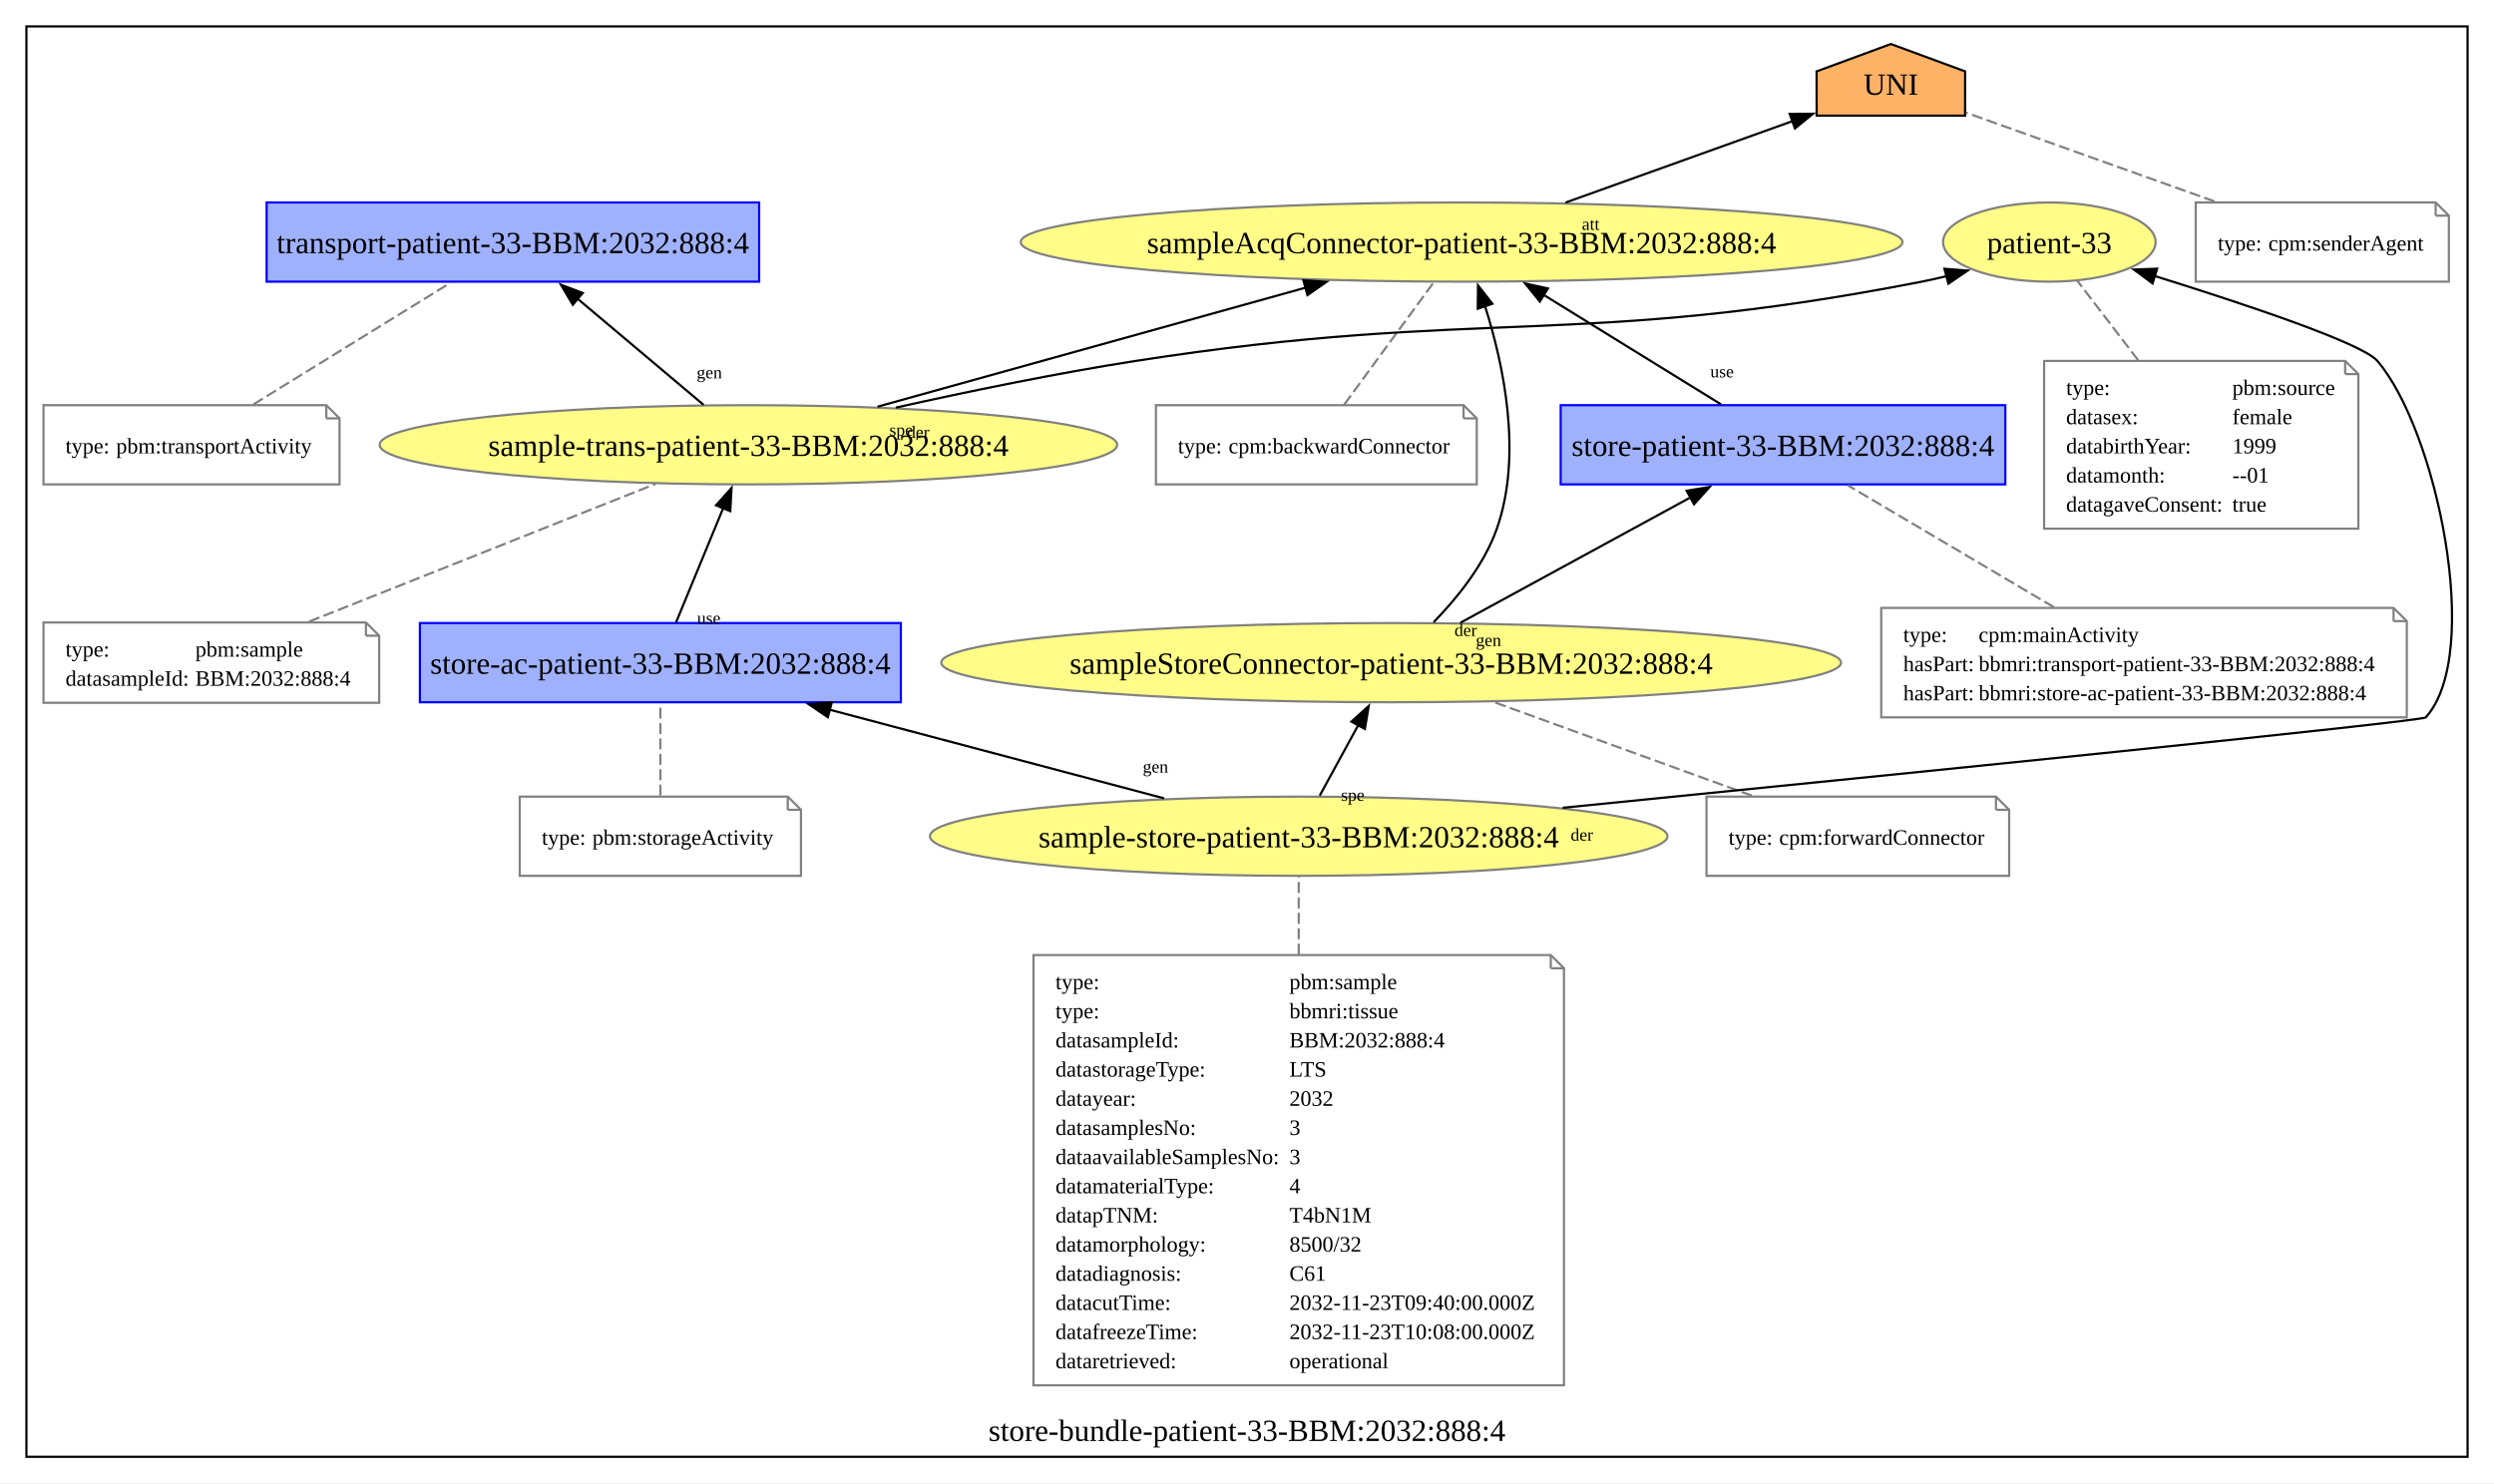
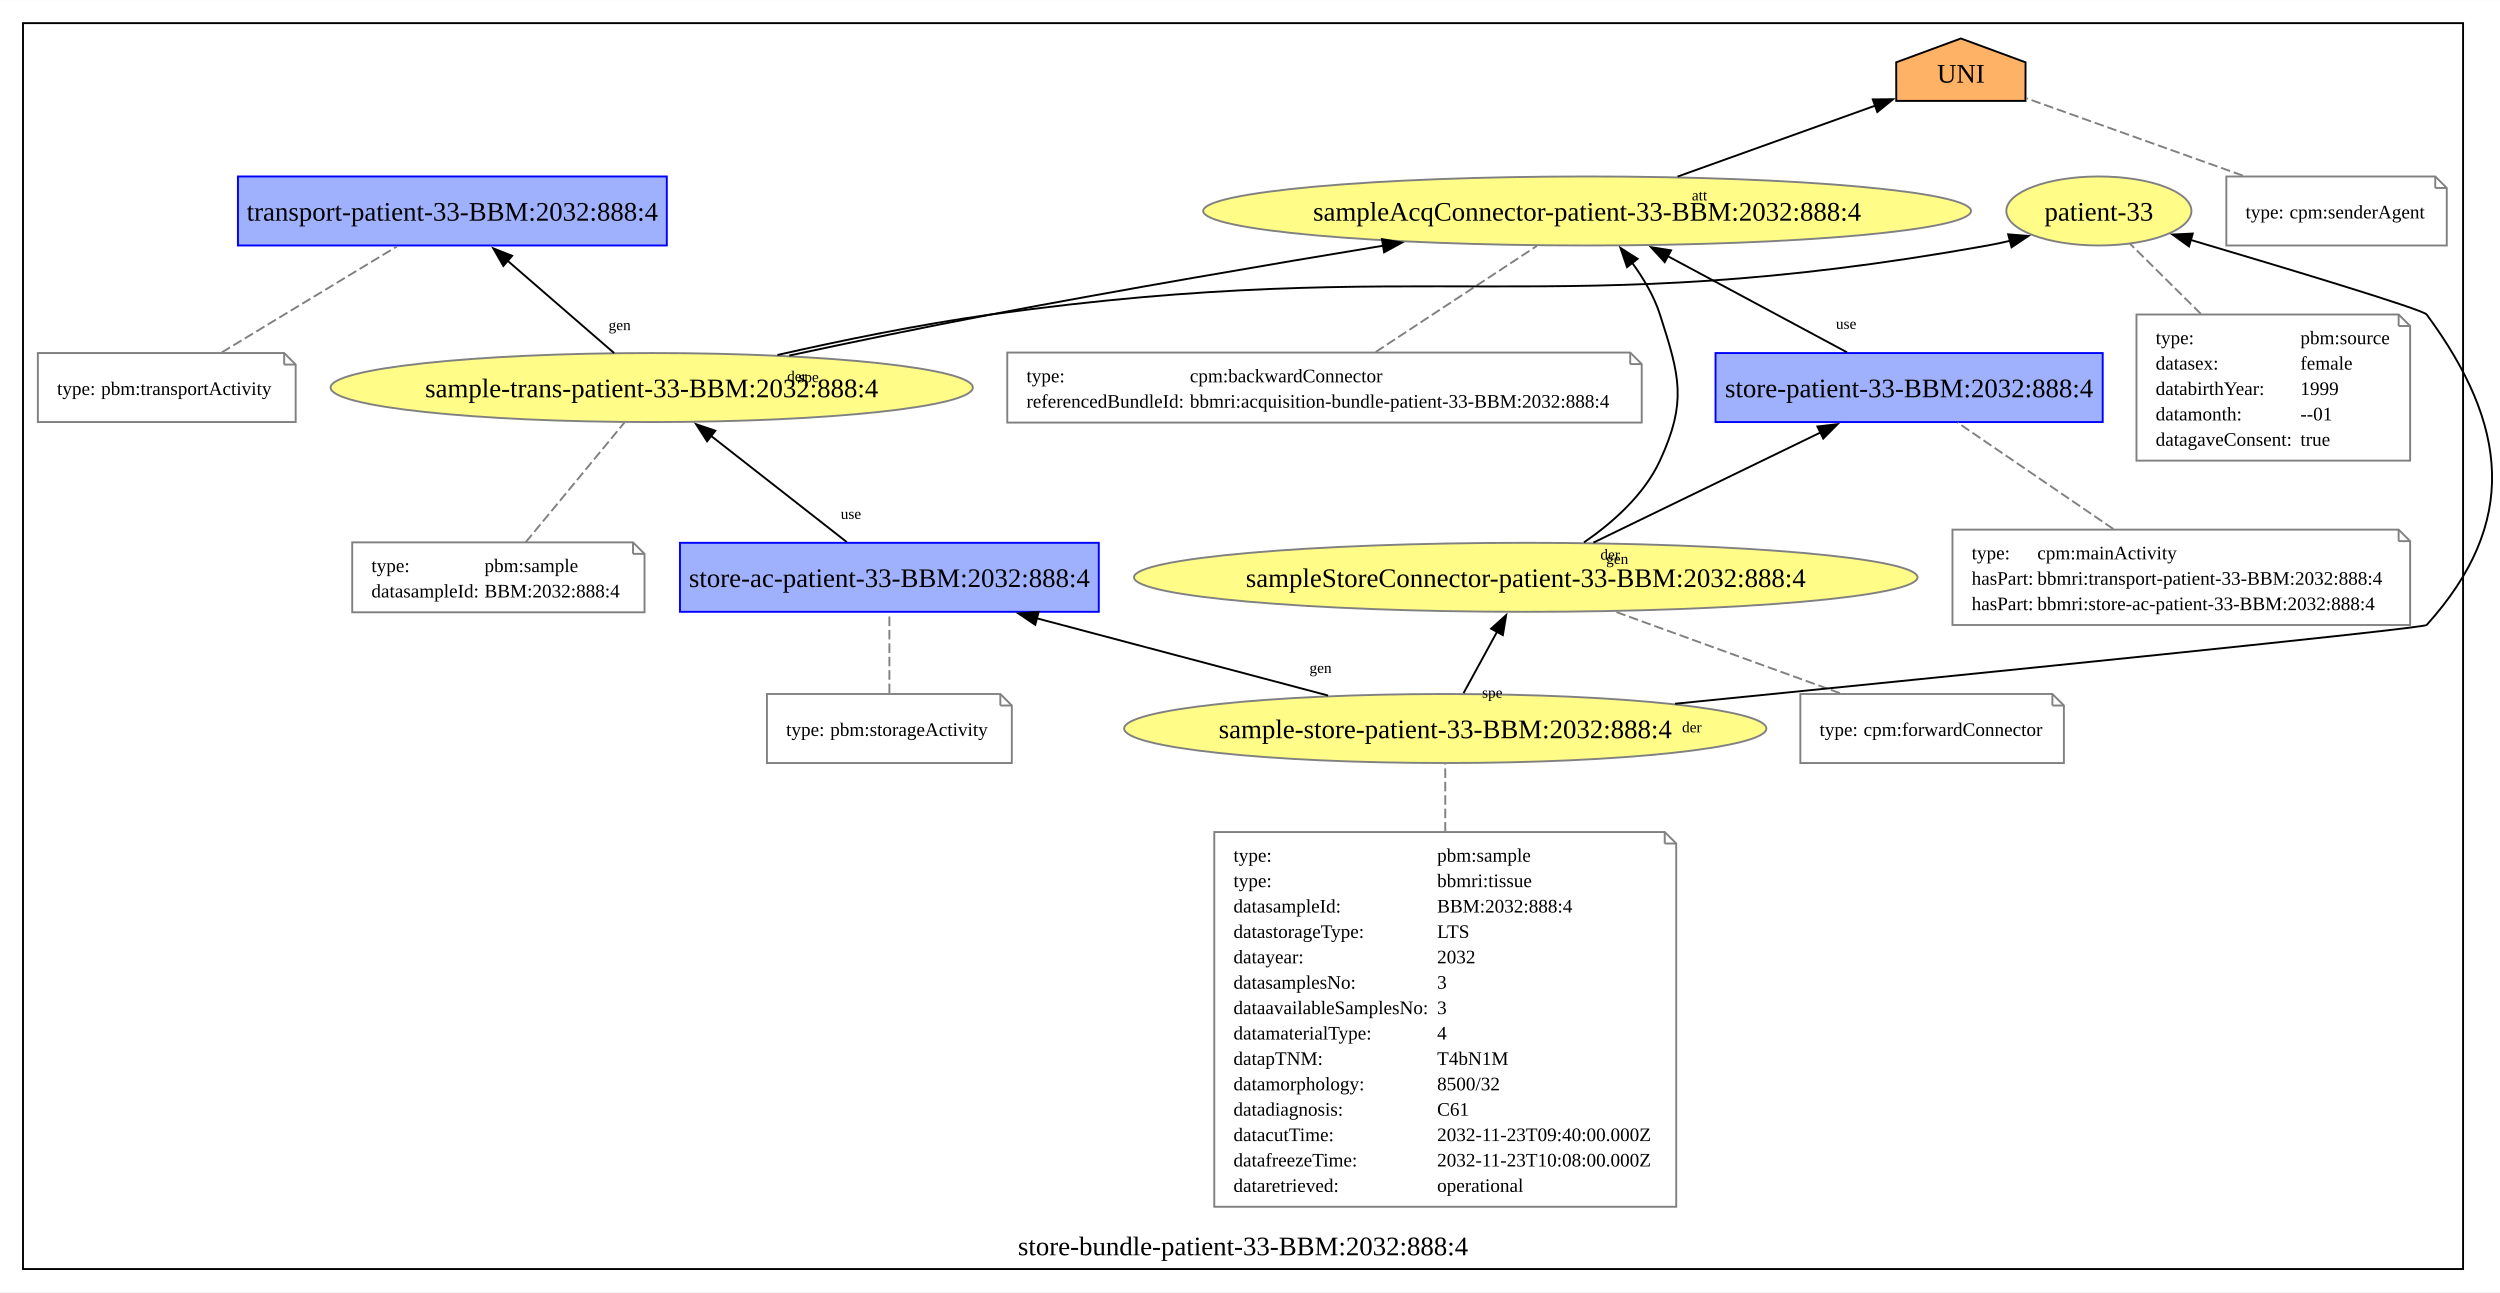
- <svg xmlns="http://www.w3.org/2000/svg" xmlns:xlink="http://www.w3.org/1999/xlink" width="1133pt" height="674pt" viewBox="0.00 0.00 1133.00 674.00">
+ <svg xmlns="http://www.w3.org/2000/svg" xmlns:xlink="http://www.w3.org/1999/xlink" width="1304pt" height="674pt" viewBox="0.00 0.00 1304.27 674.00">
  <g id="graph0" class="graph" transform="scale(1 1) rotate(0) translate(4 670)">
-     <polygon fill="white" stroke="none" points="-4,4 -4,-670 1129,-670 1129,4 -4,4" />
+     <polygon fill="white" stroke="none" points="-4,4 -4,-670 1300.27,-670 1300.27,4 -4,4" />
    <g id="clust1" class="cluster">
      <g id="a_clust1">
        <a xlink:href="http://www.bbmri.cz/schemas/biobank/datastore-bundle-patient-33-BBM:2032:888:4" xlink:title="store-bundle-patient-33-BBM:2032:888:4">
-           <polygon fill="none" stroke="black" points="8,-8 8,-658 1117,-658 1117,-8 8,-8" />
-           <text text-anchor="middle" x="562.5" y="-15.2" font-family="Times New Roman,serif" font-size="14.00">store-bundle-patient-33-BBM:2032:888:4</text>
+           <polygon fill="none" stroke="black" points="8,-8 8,-658 1281,-658 1281,-8 8,-8" />
+           <text text-anchor="middle" x="644.5" y="-15.2" font-family="Times New Roman,serif" font-size="14.00">store-bundle-patient-33-BBM:2032:888:4</text>
        </a>
      </g>
    </g>
    <g id="node1" class="node">
      <g id="a_node1">
        <a xlink:href="http://www.bbmri.cz/schemas/biobank/datastore-patient-33-BBM:2032:888:4" xlink:title="store-patient-33-BBM:2032:888:4">
-           <polygon fill="#9fb1fc" stroke="#0000ff" points="907,-485.88 705,-485.88 705,-449.88 907,-449.88 907,-485.88" />
-           <text text-anchor="middle" x="806" y="-462.82" font-family="Times New Roman,serif" font-size="14.00">store-patient-33-BBM:2032:888:4</text>
+           <polygon fill="#9fb1fc" stroke="#0000ff" points="1093,-485.88 891,-485.88 891,-449.88 1093,-449.88 1093,-485.88" />
+           <text text-anchor="middle" x="992" y="-462.82" font-family="Times New Roman,serif" font-size="14.00">store-patient-33-BBM:2032:888:4</text>
        </a>
      </g>
    </g>
    <g id="node7" class="node">
      <g id="a_node7">
        <a xlink:href="http://www.bbmri.cz/schemas/biobank/datasampleAcqConnector-patient-33-BBM:2032:888:4" xlink:title="sampleAcqConnector-patient-33-BBM:2032:888:4">
-           <ellipse fill="#fffc87" stroke="#808080" cx="660" cy="-560" rx="200.29" ry="18" />
-           <text text-anchor="middle" x="660" y="-554.95" font-family="Times New Roman,serif" font-size="14.00">sampleAcqConnector-patient-33-BBM:2032:888:4</text>
+           <ellipse fill="#fffc87" stroke="#808080" cx="824" cy="-560" rx="200.29" ry="18" />
+           <text text-anchor="middle" x="824" y="-554.95" font-family="Times New Roman,serif" font-size="14.00">
+         sampleAcqConnector-patient-33-BBM:2032:888:4
+     </text>
        </a>
      </g>
    </g>
    <g id="edge10" class="edge">
-       <path fill="none" stroke="black" d="M777.85,-486.25C754.88,-500.43 722.24,-520.58 697.13,-536.08" />
-       <polygon fill="black" stroke="black" points="695.53,-532.96 688.86,-541.19 699.2,-538.91 695.53,-532.96" />
-       <text text-anchor="middle" x="778.29" y="-498.52" font-family="Times New Roman,serif" font-size="8.00">use</text>
+       <path fill="none" stroke="black" d="M959.61,-486.25C932.91,-500.57 894.86,-520.99 865.86,-536.55" />
+       <polygon fill="black" stroke="black" points="864.5,-533.3 857.34,-541.11 867.81,-539.47 864.5,-533.3" />
+       <text text-anchor="middle" x="959.14" y="-498.52" font-family="Times New Roman,serif" font-size="8.00">use</text>
    </g>
    <g id="node2" class="node">
-       <polygon fill="none" stroke="gray" points="1083.38,-393.75 850.62,-393.75 850.62,-344 1089.38,-344 1089.38,-387.75 1083.38,-393.75" />
-       <polyline fill="none" stroke="gray" points="1083.38,-393.75 1083.38,-387.75" />
-       <polyline fill="none" stroke="gray" points="1089.38,-387.75 1083.38,-387.75" />
-       <text text-anchor="start" x="860.62" y="-378.25" font-family="Times New Roman,serif" font-size="10.00">type:</text>
-       <text text-anchor="start" x="894.88" y="-378.25" font-family="Times New Roman,serif" font-size="10.00">cpm:mainActivity</text>
-       <text text-anchor="start" x="860.62" y="-365" font-family="Times New Roman,serif" font-size="10.00">hasPart:</text>
-       <text text-anchor="start" x="894.88" y="-365" font-family="Times New Roman,serif" font-size="10.00">bbmri:transport-patient-33-BBM:2032:888:4</text>
-       <text text-anchor="start" x="860.62" y="-351.75" font-family="Times New Roman,serif" font-size="10.00">hasPart:</text>
-       <text text-anchor="start" x="894.88" y="-351.75" font-family="Times New Roman,serif" font-size="10.00">bbmri:store-ac-patient-33-BBM:2032:888:4</text>
+       <polygon fill="none" stroke="gray" points="1247.38,-393.75 1014.62,-393.75 1014.62,-344 1253.38,-344 1253.38,-387.75 1247.38,-393.75" />
+       <polyline fill="none" stroke="gray" points="1247.38,-393.75 1247.38,-387.75" />
+       <polyline fill="none" stroke="gray" points="1253.38,-387.75 1247.38,-387.75" />
+       <text text-anchor="start" x="1024.62" y="-378.25" font-family="Times New Roman,serif" font-size="10.00">type:</text>
+       <text text-anchor="start" x="1058.88" y="-378.25" font-family="Times New Roman,serif" font-size="10.00">
+         cpm:mainActivity
+     </text>
+       <text text-anchor="start" x="1024.62" y="-365" font-family="Times New Roman,serif" font-size="10.00">hasPart:</text>
+       <text text-anchor="start" x="1058.88" y="-365" font-family="Times New Roman,serif" font-size="10.00">bbmri:transport-patient-33-BBM:2032:888:4</text>
+       <text text-anchor="start" x="1024.62" y="-351.75" font-family="Times New Roman,serif" font-size="10.00">hasPart:
+     </text>
+       <text text-anchor="start" x="1058.88" y="-351.75" font-family="Times New Roman,serif" font-size="10.00">bbmri:store-ac-patient-33-BBM:2032:888:4</text>
    </g>
    <g id="edge1" class="edge">
-       <path fill="none" stroke="gray" stroke-dasharray="5,2" d="M929.04,-394.1C899.91,-411.33 861.48,-434.06 835.37,-449.5" />
+       <path fill="none" stroke="gray" stroke-dasharray="5,2" d="M1098.53,-394.1C1073.23,-411.39 1039.82,-434.21 1017.21,-449.65" />
    </g>
    <g id="node3" class="node">
      <g id="a_node3">
        <a xlink:href="http://www.bbmri.cz/schemas/biobank/datatransport-patient-33-BBM:2032:888:4" xlink:title="transport-patient-33-BBM:2032:888:4">
-           <polygon fill="#9fb1fc" stroke="#0000ff" points="340.88,-578 117.13,-578 117.13,-542 340.88,-542 340.88,-578" />
-           <text text-anchor="middle" x="229" y="-554.95" font-family="Times New Roman,serif" font-size="14.00">transport-patient-33-BBM:2032:888:4</text>
+           <polygon fill="#9fb1fc" stroke="#0000ff" points="343.88,-578 120.13,-578 120.13,-542 343.88,-542 343.88,-578" />
+           <text text-anchor="middle" x="232" y="-554.95" font-family="Times New Roman,serif" font-size="14.00">transport-patient-33-BBM:2032:888:4</text>
        </a>
      </g>
    </g>
    <g id="node4" class="node">
      <polygon fill="none" stroke="gray" points="144.25,-485.88 15.75,-485.88 15.75,-449.88 150.25,-449.88 150.25,-479.88 144.25,-485.88" />
      <polyline fill="none" stroke="gray" points="144.25,-485.88 144.25,-479.88" />
      <polyline fill="none" stroke="gray" points="150.25,-479.88 144.25,-479.88" />
      <text text-anchor="start" x="25.75" y="-464" font-family="Times New Roman,serif" font-size="10.00">type:</text>
      <text text-anchor="start" x="48.75" y="-464" font-family="Times New Roman,serif" font-size="10.00">pbm:transportActivity</text>
    </g>
    <g id="edge2" class="edge">
-       <path fill="none" stroke="gray" stroke-dasharray="5,2" d="M111.15,-486.25C136.92,-502.16 174.87,-525.58 200.69,-541.52" />
+       <path fill="none" stroke="gray" stroke-dasharray="5,2" d="M111.73,-486.25C138.03,-502.16 176.75,-525.58 203.11,-541.52" />
    </g>
    <g id="node5" class="node">
      <g id="a_node5">
        <a xlink:href="http://www.bbmri.cz/schemas/biobank/datastore-ac-patient-33-BBM:2032:888:4" xlink:title="store-ac-patient-33-BBM:2032:888:4">
-           <polygon fill="#9fb1fc" stroke="#0000ff" points="405.25,-386.88 186.75,-386.88 186.75,-350.88 405.25,-350.88 405.25,-386.88" />
-           <text text-anchor="middle" x="296" y="-363.82" font-family="Times New Roman,serif" font-size="14.00">store-ac-patient-33-BBM:2032:888:4</text>
+           <polygon fill="#9fb1fc" stroke="#0000ff" points="569.25,-386.88 350.75,-386.88 350.75,-350.88 569.25,-350.88 569.25,-386.88" />
+           <text text-anchor="middle" x="460" y="-363.82" font-family="Times New Roman,serif" font-size="14.00">store-ac-patient-33-BBM:2032:888:4</text>
        </a>
      </g>
    </g>
    <g id="node11" class="node">
      <g id="a_node11">
        <a xlink:href="http://www.bbmri.cz/schemas/biobank/datasample-trans-patient-33-BBM:2032:888:4" xlink:title="sample-trans-patient-33-BBM:2032:888:4">
          <ellipse fill="#fffc87" stroke="#808080" cx="336" cy="-467.88" rx="167.53" ry="18" />
          <text text-anchor="middle" x="336" y="-462.82" font-family="Times New Roman,serif" font-size="14.00">sample-trans-patient-33-BBM:2032:888:4</text>
        </a>
      </g>
    </g>
    <g id="edge16" class="edge">
-       <path fill="none" stroke="black" d="M303.15,-387.22C309.12,-401.7 317.75,-422.61 324.66,-439.38" />
-       <polygon fill="black" stroke="black" points="321.29,-440.37 328.33,-448.28 327.76,-437.71 321.29,-440.37" />
-       <text text-anchor="middle" x="318.02" y="-386.47" font-family="Times New Roman,serif" font-size="8.00">use</text>
+       <path fill="none" stroke="black" d="M437.83,-387.22C418.08,-402.67 388.98,-425.43 366.94,-442.67" />
+       <polygon fill="black" stroke="black" points="364.89,-439.83 359.17,-448.75 369.2,-445.35 364.89,-439.83" />
+       <text text-anchor="middle" x="439.93" y="-399.34" font-family="Times New Roman,serif" font-size="8.00">use</text>
    </g>
    <g id="node6" class="node">
-       <polygon fill="none" stroke="gray" points="353.88,-308 232.12,-308 232.12,-272 359.88,-272 359.88,-302 353.88,-308" />
-       <polyline fill="none" stroke="gray" points="353.88,-308 353.88,-302" />
-       <polyline fill="none" stroke="gray" points="359.88,-302 353.88,-302" />
-       <text text-anchor="start" x="242.12" y="-286.12" font-family="Times New Roman,serif" font-size="10.00">type:</text>
-       <text text-anchor="start" x="265.12" y="-286.12" font-family="Times New Roman,serif" font-size="10.00">pbm:storageActivity</text>
+       <polygon fill="none" stroke="gray" points="517.88,-308 396.12,-308 396.12,-272 523.88,-272 523.88,-302 517.88,-308" />
+       <polyline fill="none" stroke="gray" points="517.88,-308 517.88,-302" />
+       <polyline fill="none" stroke="gray" points="523.88,-302 517.88,-302" />
+       <text text-anchor="start" x="406.12" y="-286.12" font-family="Times New Roman,serif" font-size="10.00">type:</text>
+       <text text-anchor="start" x="429.12" y="-286.12" font-family="Times New Roman,serif" font-size="10.00">
+         pbm:storageActivity
+     </text>
    </g>
    <g id="edge3" class="edge">
-       <path fill="none" stroke="gray" stroke-dasharray="5,2" d="M296,-308.44C296,-321.03 296,-337.93 296,-350.5" />
+       <path fill="none" stroke="gray" stroke-dasharray="5,2" d="M460,-308.44C460,-321.03 460,-337.93 460,-350.5" />
    </g>
    <g id="node17" class="node">
      <g id="a_node17">
        <a xlink:href="http://www.bbmri.cz/schemas/biobank/dataUNI" xlink:title="UNI">
-           <polygon fill="#fdb266" stroke="black" points="888.74,-637.56 855,-650 821.26,-637.56 821.29,-617.44 888.71,-617.44 888.74,-637.56" />
-           <text text-anchor="middle" x="855" y="-626.95" font-family="Times New Roman,serif" font-size="14.00">UNI</text>
+           <polygon fill="#fdb266" stroke="black" points="1052.74,-637.56 1019,-650 985.26,-637.56 985.29,-617.44 1052.71,-617.44 1052.74,-637.56" />
+           <text text-anchor="middle" x="1019" y="-626.95" font-family="Times New Roman,serif" font-size="14.00">UNI</text>
        </a>
      </g>
    </g>
    <g id="edge12" class="edge">
-       <path fill="none" stroke="black" d="M707.2,-577.95C738.66,-589.24 779.74,-603.98 810.6,-615.06" />
-       <polygon fill="black" stroke="black" points="809.04,-618.22 819.64,-618.31 811.41,-611.63 809.04,-618.22" />
-       <text text-anchor="middle" x="718.65" y="-565.53" font-family="Times New Roman,serif" font-size="8.00">att</text>
+       <path fill="none" stroke="black" d="M871.2,-577.95C902.66,-589.24 943.74,-603.98 974.6,-615.06" />
+       <polygon fill="black" stroke="black" points="973.04,-618.22 983.64,-618.31 975.41,-611.63 973.04,-618.22" />
+       <text text-anchor="middle" x="882.65" y="-565.53" font-family="Times New Roman,serif" font-size="8.00">att</text>
    </g>
    <g id="node8" class="node">
-       <polygon fill="none" stroke="gray" points="660.88,-485.88 521.12,-485.88 521.12,-449.88 666.88,-449.88 666.88,-479.88 660.88,-485.88" />
-       <polyline fill="none" stroke="gray" points="660.88,-485.88 660.88,-479.88" />
-       <polyline fill="none" stroke="gray" points="666.88,-479.88 660.88,-479.88" />
-       <text text-anchor="start" x="531.12" y="-464" font-family="Times New Roman,serif" font-size="10.00">type:</text>
-       <text text-anchor="start" x="554.12" y="-464" font-family="Times New Roman,serif" font-size="10.00">cpm:backwardConnector</text>
+       <polygon fill="none" stroke="gray" points="846.5,-486.12 521.5,-486.12 521.5,-449.62 852.5,-449.62 852.5,-480.12 846.5,-486.12" />
+       <polyline fill="none" stroke="gray" points="846.5,-486.12 846.5,-480.12" />
+       <polyline fill="none" stroke="gray" points="852.5,-480.12 846.5,-480.12" />
+       <text text-anchor="start" x="531.5" y="-470.62" font-family="Times New Roman,serif" font-size="10.00">type:</text>
+       <text text-anchor="start" x="616.75" y="-470.62" font-family="Times New Roman,serif" font-size="10.00">
+         cpm:backwardConnector
+     </text>
+       <text text-anchor="start" x="531.5" y="-457.38" font-family="Times New Roman,serif" font-size="10.00">
+         referencedBundleId:
+     </text>
+       <text text-anchor="start" x="616.75" y="-457.38" font-family="Times New Roman,serif" font-size="10.00">
+         bbmri:acquisition-bundle-patient-33-BBM:2032:888:4
+     </text>
    </g>
    <g id="edge4" class="edge">
-       <path fill="none" stroke="gray" stroke-dasharray="5,2" d="M606.73,-486.25C618.41,-502.21 635.64,-525.73 647.31,-541.68" />
+       <path fill="none" stroke="gray" stroke-dasharray="5,2" d="M713.74,-486.47C738.04,-502.45 773.66,-525.89 797.79,-541.76" />
    </g>
    <g id="node9" class="node">
      <g id="a_node9">
        <a xlink:href="http://www.bbmri.cz/schemas/biobank/datasampleStoreConnector-patient-33-BBM:2032:888:4" xlink:title="sampleStoreConnector-patient-33-BBM:2032:888:4">
-           <ellipse fill="#fffc87" stroke="#808080" cx="628" cy="-368.88" rx="204.38" ry="18" />
-           <text text-anchor="middle" x="628" y="-363.82" font-family="Times New Roman,serif" font-size="14.00">sampleStoreConnector-patient-33-BBM:2032:888:4</text>
+           <ellipse fill="#fffc87" stroke="#808080" cx="792" cy="-368.88" rx="204.38" ry="18" />
+           <text text-anchor="middle" x="792" y="-363.82" font-family="Times New Roman,serif" font-size="14.00">
+         sampleStoreConnector-patient-33-BBM:2032:888:4
+     </text>
        </a>
      </g>
    </g>
    <g id="edge11" class="edge">
-       <path fill="none" stroke="black" d="M659.41,-386.99C688.5,-402.85 731.97,-426.54 764.03,-444" />
-       <polygon fill="black" stroke="black" points="762.22,-447 772.67,-448.71 765.57,-440.85 762.22,-447" />
-       <text text-anchor="middle" x="672.21" y="-376.45" font-family="Times New Roman,serif" font-size="8.00">gen</text>
+       <path fill="none" stroke="black" d="M827.3,-386.99C860.26,-402.98 909.67,-426.95 945.77,-444.45" />
+       <polygon fill="black" stroke="black" points="944.16,-447.56 954.68,-448.78 947.21,-441.26 944.16,-447.56" />
+       <text text-anchor="middle" x="839.71" y="-375.85" font-family="Times New Roman,serif" font-size="8.00">gen</text>
    </g>
    <g id="edge13" class="edge">
-       <path fill="none" stroke="black" d="M647.27,-387.24C657.97,-398.22 670.26,-413.41 676,-429.75 687.75,-463.2 679.11,-504.16 670.64,-530.88" />
-       <polygon fill="black" stroke="black" points="667.34,-529.71 667.45,-540.31 673.97,-531.96 667.34,-529.71" />
-       <text text-anchor="middle" x="661.85" y="-381" font-family="Times New Roman,serif" font-size="8.00">der</text>
+       <path fill="none" stroke="black" d="M822.39,-387.1C837.29,-397.36 853.77,-411.88 862,-429.75 876.18,-460.53 872.37,-473.74 862,-506 858.91,-515.61 853.37,-524.95 847.45,-533.04" />
+       <polygon fill="black" stroke="black" points="844.84,-530.71 841.4,-540.73 850.34,-535.04 844.84,-530.71" />
+       <text text-anchor="middle" x="836.03" y="-378.13" font-family="Times New Roman,serif" font-size="8.00">der</text>
    </g>
    <g id="node10" class="node">
-       <polygon fill="none" stroke="gray" points="902.75,-308 771.25,-308 771.25,-272 908.75,-272 908.75,-302 902.75,-308" />
-       <polyline fill="none" stroke="gray" points="902.75,-308 902.75,-302" />
-       <polyline fill="none" stroke="gray" points="908.75,-302 902.75,-302" />
-       <text text-anchor="start" x="781.25" y="-286.12" font-family="Times New Roman,serif" font-size="10.00">type:</text>
-       <text text-anchor="start" x="804.25" y="-286.12" font-family="Times New Roman,serif" font-size="10.00">cpm:forwardConnector</text>
+       <polygon fill="none" stroke="gray" points="1066.75,-308 935.25,-308 935.25,-272 1072.75,-272 1072.75,-302 1066.75,-308" />
+       <polyline fill="none" stroke="gray" points="1066.75,-308 1066.75,-302" />
+       <polyline fill="none" stroke="gray" points="1072.75,-302 1066.75,-302" />
+       <text text-anchor="start" x="945.25" y="-286.12" font-family="Times New Roman,serif" font-size="10.00">type:</text>
+       <text text-anchor="start" x="968.25" y="-286.12" font-family="Times New Roman,serif" font-size="10.00">
+         cpm:forwardConnector
+     </text>
    </g>
    <g id="edge5" class="edge">
-       <path fill="none" stroke="gray" stroke-dasharray="5,2" d="M791.89,-308.44C756.83,-321.16 709.58,-338.29 674.82,-350.9" />
+       <path fill="none" stroke="gray" stroke-dasharray="5,2" d="M955.89,-308.44C920.83,-321.16 873.58,-338.29 838.82,-350.9" />
    </g>
    <g id="edge15" class="edge">
-       <path fill="none" stroke="black" d="M315.62,-486.04C299.36,-499.73 276.38,-519.09 258.17,-534.43" />
-       <polygon fill="black" stroke="black" points="256.22,-531.5 250.82,-540.62 260.73,-536.85 256.22,-531.5" />
-       <text text-anchor="middle" x="318.25" y="-498.08" font-family="Times New Roman,serif" font-size="8.00">gen</text>
+       <path fill="none" stroke="black" d="M316.44,-485.83C300.66,-499.5 278.25,-518.92 260.48,-534.32" />
+       <polygon fill="black" stroke="black" points="258.59,-531.32 253.33,-540.52 263.18,-536.61 258.59,-531.32" />
+       <text text-anchor="middle" x="319.28" y="-497.83" font-family="Times New Roman,serif" font-size="8.00">gen</text>
    </g>
    <g id="edge14" class="edge">
-       <path fill="none" stroke="black" d="M394.67,-485.2C449.32,-500.4 530.9,-523.09 589.16,-539.29" />
-       <polygon fill="black" stroke="black" points="588.09,-542.63 598.66,-541.94 589.96,-535.89 588.09,-542.63" />
-       <text text-anchor="middle" x="405.38" y="-471.97" font-family="Times New Roman,serif" font-size="8.00">spe</text>
+       <path fill="none" stroke="black" d="M407.79,-484.58C439.91,-491.44 478.3,-499.41 513,-506 581.01,-518.92 657.66,-532 717.86,-541.94" />
+       <polygon fill="black" stroke="black" points="716.97,-545.34 727.4,-543.51 718.1,-538.43 716.97,-545.34" />
+       <text text-anchor="middle" x="417.83" y="-470.71" font-family="Times New Roman,serif" font-size="8.00">spe</text>
    </g>
    <g id="node15" class="node">
      <g id="a_node15">
        <a xlink:href="http://www.bbmri.cz/schemas/biobank/datapatient-33" xlink:title="patient-33">
-           <ellipse fill="#fffc87" stroke="#808080" cx="927" cy="-560" rx="48.28" ry="18" />
-           <text text-anchor="middle" x="927" y="-554.95" font-family="Times New Roman,serif" font-size="14.00">patient-33</text>
+           <ellipse fill="#fffc87" stroke="#808080" cx="1091" cy="-560" rx="48.28" ry="18" />
+           <text text-anchor="middle" x="1091" y="-554.95" font-family="Times New Roman,serif" font-size="14.00">
+         patient-33
+     </text>
        </a>
      </g>
    </g>
    <g id="edge19" class="edge">
-       <path fill="none" stroke="black" d="M402.97,-484.77C435.69,-492.08 475.74,-500.36 512,-506 669.58,-530.49 712.48,-511.44 869,-542 872.77,-542.74 876.65,-543.61 880.53,-544.57" />
-       <polygon fill="black" stroke="black" points="879.34,-547.87 889.9,-547.05 881.13,-541.1 879.34,-547.87" />
-       <text text-anchor="middle" x="413.1" y="-470.98" font-family="Times New Roman,serif" font-size="8.00">der</text>
+       <path fill="none" stroke="black" d="M401.6,-484.88C434.8,-492.41 475.84,-500.84 513,-506 742.46,-537.85 804.96,-501.18 1033,-542 1036.83,-542.69 1040.78,-543.53 1044.71,-544.47" />
+       <polygon fill="black" stroke="black" points="1043.68,-547.82 1054.24,-546.96 1045.45,-541.05 1043.68,-547.82" />
+       <text text-anchor="middle" x="411.76" y="-471.12" font-family="Times New Roman,serif" font-size="8.00">der</text>
    </g>
    <g id="node12" class="node">
-       <polygon fill="none" stroke="gray" points="162.25,-387.12 15.75,-387.12 15.75,-350.62 168.25,-350.62 168.25,-381.12 162.25,-387.12" />
-       <polyline fill="none" stroke="gray" points="162.25,-387.12 162.25,-381.12" />
-       <polyline fill="none" stroke="gray" points="168.25,-381.12 162.25,-381.12" />
-       <text text-anchor="start" x="25.75" y="-371.62" font-family="Times New Roman,serif" font-size="10.00">type:</text>
-       <text text-anchor="start" x="84.75" y="-371.62" font-family="Times New Roman,serif" font-size="10.00">pbm:sample</text>
-       <text text-anchor="start" x="25.75" y="-358.38" font-family="Times New Roman,serif" font-size="10.00">datasampleId:</text>
-       <text text-anchor="start" x="84.75" y="-358.38" font-family="Times New Roman,serif" font-size="10.00">BBM:2032:888:4</text>
+       <polygon fill="none" stroke="gray" points="326.25,-387.12 179.75,-387.12 179.75,-350.62 332.25,-350.62 332.25,-381.12 326.25,-387.12" />
+       <polyline fill="none" stroke="gray" points="326.25,-387.12 326.25,-381.12" />
+       <polyline fill="none" stroke="gray" points="332.25,-381.12 326.25,-381.12" />
+       <text text-anchor="start" x="189.75" y="-371.62" font-family="Times New Roman,serif" font-size="10.00">type:</text>
+       <text text-anchor="start" x="248.75" y="-371.62" font-family="Times New Roman,serif" font-size="10.00">pbm:sample
+     </text>
+       <text text-anchor="start" x="189.75" y="-358.38" font-family="Times New Roman,serif" font-size="10.00">
+         datasampleId:
+     </text>
+       <text text-anchor="start" x="248.75" y="-358.38" font-family="Times New Roman,serif" font-size="10.00">
+         BBM:2032:888:4
+     </text>
    </g>
    <g id="edge6" class="edge">
-       <path fill="none" stroke="gray" stroke-dasharray="5,2" d="M136.47,-387.55C181.28,-405.37 249.92,-432.65 293.88,-450.13" />
+       <path fill="none" stroke="gray" stroke-dasharray="5,2" d="M270.3,-387.22C284.86,-404.87 307.3,-432.08 321.82,-449.68" />
    </g>
    <g id="node13" class="node">
      <g id="a_node13">
        <a xlink:href="http://www.bbmri.cz/schemas/biobank/datasample-store-patient-33-BBM:2032:888:4" xlink:title="sample-store-patient-33-BBM:2032:888:4">
-           <ellipse fill="#fffc87" stroke="#808080" cx="586" cy="-290" rx="167.53" ry="18" />
-           <text text-anchor="middle" x="586" y="-284.95" font-family="Times New Roman,serif" font-size="14.00">sample-store-patient-33-BBM:2032:888:4</text>
+           <ellipse fill="#fffc87" stroke="#808080" cx="750" cy="-290" rx="167.53" ry="18" />
+           <text text-anchor="middle" x="750" y="-284.95" font-family="Times New Roman,serif" font-size="14.00">sample-store-patient-33-BBM:2032:888:4</text>
        </a>
      </g>
    </g>
    <g id="edge17" class="edge">
-       <path fill="none" stroke="black" d="M524.85,-307.21C480.53,-318.96 420.28,-334.93 372.72,-347.54" />
-       <polygon fill="black" stroke="black" points="372.09,-344.08 363.32,-350.03 373.88,-350.85 372.09,-344.08" />
-       <text text-anchor="middle" x="520.93" y="-318.96" font-family="Times New Roman,serif" font-size="8.00">gen</text>
+       <path fill="none" stroke="black" d="M688.85,-307.21C644.53,-318.96 584.28,-334.93 536.72,-347.54" />
+       <polygon fill="black" stroke="black" points="536.09,-344.08 527.32,-350.03 537.88,-350.85 536.09,-344.08" />
+       <text text-anchor="middle" x="684.93" y="-318.96" font-family="Times New Roman,serif" font-size="8.00">gen</text>
    </g>
    <g id="edge18" class="edge">
-       <path fill="none" stroke="black" d="M595.53,-308.44C600.69,-317.88 607.17,-329.75 612.99,-340.4" />
-       <polygon fill="black" stroke="black" points="609.92,-342.07 617.78,-349.17 616.06,-338.72 609.92,-342.07" />
-       <text text-anchor="middle" x="610.53" y="-306.07" font-family="Times New Roman,serif" font-size="8.00">spe</text>
+       <path fill="none" stroke="black" d="M759.53,-308.44C764.69,-317.88 771.17,-329.75 776.99,-340.4" />
+       <polygon fill="black" stroke="black" points="773.92,-342.07 781.78,-349.17 780.06,-338.72 773.92,-342.07" />
+       <text text-anchor="middle" x="774.53" y="-306.07" font-family="Times New Roman,serif" font-size="8.00">spe</text>
    </g>
    <g id="edge20" class="edge">
-       <path fill="none" stroke="black" d="M705.88,-302.92C856.68,-317.98 1096.36,-342.18 1098,-344 1124.26,-373.12 1102.79,-474.91 1076,-506 1069.04,-514.07 1015.72,-531.85 974.82,-544.59" />
-       <polygon fill="black" stroke="black" points="973.9,-541.21 965.38,-547.51 975.97,-547.9 973.9,-541.21" />
-       <text text-anchor="middle" x="714.63" y="-288.01" font-family="Times New Roman,serif" font-size="8.00">der</text>
+       <path fill="none" stroke="black" d="M869.88,-302.92C1020.68,-317.98 1260.36,-342.18 1262,-344 1310.22,-397.47 1304.72,-448.04 1262,-506 1260.09,-508.6 1188.8,-530.1 1138.88,-544.9" />
+       <polygon fill="black" stroke="black" points="1138.01,-541.51 1129.41,-547.71 1139.99,-548.22 1138.01,-541.51" />
+       <text text-anchor="middle" x="878.63" y="-288.01" font-family="Times New Roman,serif" font-size="8.00">der</text>
    </g>
    <g id="node14" class="node">
-       <polygon fill="none" stroke="gray" points="700.5,-236 465.5,-236 465.5,-40.5 706.5,-40.5 706.5,-230 700.5,-236" />
-       <polyline fill="none" stroke="gray" points="700.5,-236 700.5,-230" />
-       <polyline fill="none" stroke="gray" points="706.5,-230 700.5,-230" />
-       <text text-anchor="start" x="475.5" y="-220.5" font-family="Times New Roman,serif" font-size="10.00">type:</text>
-       <text text-anchor="start" x="581.75" y="-220.5" font-family="Times New Roman,serif" font-size="10.00">pbm:sample</text>
-       <text text-anchor="start" x="475.5" y="-207.25" font-family="Times New Roman,serif" font-size="10.00">type:</text>
-       <text text-anchor="start" x="581.75" y="-207.25" font-family="Times New Roman,serif" font-size="10.00">bbmri:tissue</text>
-       <text text-anchor="start" x="475.5" y="-194" font-family="Times New Roman,serif" font-size="10.00">datasampleId:</text>
-       <text text-anchor="start" x="581.75" y="-194" font-family="Times New Roman,serif" font-size="10.00">BBM:2032:888:4</text>
-       <text text-anchor="start" x="475.5" y="-180.75" font-family="Times New Roman,serif" font-size="10.00">datastorageType:</text>
-       <text text-anchor="start" x="581.75" y="-180.75" font-family="Times New Roman,serif" font-size="10.00">LTS</text>
-       <text text-anchor="start" x="475.5" y="-167.5" font-family="Times New Roman,serif" font-size="10.00">datayear:</text>
-       <text text-anchor="start" x="581.75" y="-167.5" font-family="Times New Roman,serif" font-size="10.00">2032</text>
-       <text text-anchor="start" x="475.5" y="-154.25" font-family="Times New Roman,serif" font-size="10.00">datasamplesNo:</text>
-       <text text-anchor="start" x="581.75" y="-154.25" font-family="Times New Roman,serif" font-size="10.00">3</text>
-       <text text-anchor="start" x="475.5" y="-141" font-family="Times New Roman,serif" font-size="10.00">dataavailableSamplesNo:</text>
-       <text text-anchor="start" x="581.75" y="-141" font-family="Times New Roman,serif" font-size="10.00">3</text>
-       <text text-anchor="start" x="475.5" y="-127.75" font-family="Times New Roman,serif" font-size="10.00">datamaterialType:</text>
-       <text text-anchor="start" x="581.75" y="-127.75" font-family="Times New Roman,serif" font-size="10.00">4</text>
-       <text text-anchor="start" x="475.5" y="-114.5" font-family="Times New Roman,serif" font-size="10.00">datapTNM:</text>
-       <text text-anchor="start" x="581.75" y="-114.5" font-family="Times New Roman,serif" font-size="10.00">T4bN1M</text>
-       <text text-anchor="start" x="475.5" y="-101.25" font-family="Times New Roman,serif" font-size="10.00">datamorphology:</text>
-       <text text-anchor="start" x="581.75" y="-101.25" font-family="Times New Roman,serif" font-size="10.00">8500/32</text>
-       <text text-anchor="start" x="475.5" y="-88" font-family="Times New Roman,serif" font-size="10.00">datadiagnosis:</text>
-       <text text-anchor="start" x="581.75" y="-88" font-family="Times New Roman,serif" font-size="10.00">C61</text>
-       <text text-anchor="start" x="475.5" y="-74.75" font-family="Times New Roman,serif" font-size="10.00">datacutTime:</text>
-       <text text-anchor="start" x="581.75" y="-74.75" font-family="Times New Roman,serif" font-size="10.00">2032-11-23T09:40:00.000Z</text>
-       <text text-anchor="start" x="475.5" y="-61.5" font-family="Times New Roman,serif" font-size="10.00">datafreezeTime:</text>
-       <text text-anchor="start" x="581.75" y="-61.5" font-family="Times New Roman,serif" font-size="10.00">2032-11-23T10:08:00.000Z</text>
-       <text text-anchor="start" x="475.5" y="-48.25" font-family="Times New Roman,serif" font-size="10.00">dataretrieved:</text>
-       <text text-anchor="start" x="581.75" y="-48.25" font-family="Times New Roman,serif" font-size="10.00">operational</text>
+       <polygon fill="none" stroke="gray" points="864.5,-236 629.5,-236 629.5,-40.5 870.5,-40.5 870.5,-230 864.5,-236" />
+       <polyline fill="none" stroke="gray" points="864.5,-236 864.5,-230" />
+       <polyline fill="none" stroke="gray" points="870.5,-230 864.5,-230" />
+       <text text-anchor="start" x="639.5" y="-220.5" font-family="Times New Roman,serif" font-size="10.00">type:</text>
+       <text text-anchor="start" x="745.75" y="-220.5" font-family="Times New Roman,serif" font-size="10.00">pbm:sample
+     </text>
+       <text text-anchor="start" x="639.5" y="-207.25" font-family="Times New Roman,serif" font-size="10.00">type:</text>
+       <text text-anchor="start" x="745.75" y="-207.25" font-family="Times New Roman,serif" font-size="10.00">
+         bbmri:tissue
+     </text>
+       <text text-anchor="start" x="639.5" y="-194" font-family="Times New Roman,serif" font-size="10.00">datasampleId:
+     </text>
+       <text text-anchor="start" x="745.75" y="-194" font-family="Times New Roman,serif" font-size="10.00">BBM:2032:888:4
+     </text>
+       <text text-anchor="start" x="639.5" y="-180.75" font-family="Times New Roman,serif" font-size="10.00">
+         datastorageType:
+     </text>
+       <text text-anchor="start" x="745.75" y="-180.75" font-family="Times New Roman,serif" font-size="10.00">LTS</text>
+       <text text-anchor="start" x="639.5" y="-167.5" font-family="Times New Roman,serif" font-size="10.00">datayear:
+     </text>
+       <text text-anchor="start" x="745.75" y="-167.5" font-family="Times New Roman,serif" font-size="10.00">2032</text>
+       <text text-anchor="start" x="639.5" y="-154.25" font-family="Times New Roman,serif" font-size="10.00">
+         datasamplesNo:
+     </text>
+       <text text-anchor="start" x="745.75" y="-154.25" font-family="Times New Roman,serif" font-size="10.00">3</text>
+       <text text-anchor="start" x="639.5" y="-141" font-family="Times New Roman,serif" font-size="10.00">
+         dataavailableSamplesNo:
+     </text>
+       <text text-anchor="start" x="745.75" y="-141" font-family="Times New Roman,serif" font-size="10.00">3</text>
+       <text text-anchor="start" x="639.5" y="-127.75" font-family="Times New Roman,serif" font-size="10.00">
+         datamaterialType:
+     </text>
+       <text text-anchor="start" x="745.75" y="-127.75" font-family="Times New Roman,serif" font-size="10.00">4</text>
+       <text text-anchor="start" x="639.5" y="-114.5" font-family="Times New Roman,serif" font-size="10.00">datapTNM:
+     </text>
+       <text text-anchor="start" x="745.75" y="-114.5" font-family="Times New Roman,serif" font-size="10.00">T4bN1M</text>
+       <text text-anchor="start" x="639.5" y="-101.25" font-family="Times New Roman,serif" font-size="10.00">
+         datamorphology:
+     </text>
+       <text text-anchor="start" x="745.75" y="-101.25" font-family="Times New Roman,serif" font-size="10.00">8500/32
+     </text>
+       <text text-anchor="start" x="639.5" y="-88" font-family="Times New Roman,serif" font-size="10.00">datadiagnosis:
+     </text>
+       <text text-anchor="start" x="745.75" y="-88" font-family="Times New Roman,serif" font-size="10.00">C61</text>
+       <text text-anchor="start" x="639.5" y="-74.75" font-family="Times New Roman,serif" font-size="10.00">datacutTime:
+     </text>
+       <text text-anchor="start" x="745.75" y="-74.75" font-family="Times New Roman,serif" font-size="10.00">2032-11-23T09:40:00.000Z</text>
+       <text text-anchor="start" x="639.5" y="-61.5" font-family="Times New Roman,serif" font-size="10.00">
+         datafreezeTime:
+     </text>
+       <text text-anchor="start" x="745.75" y="-61.5" font-family="Times New Roman,serif" font-size="10.00">2032-11-23T10:08:00.000Z</text>
+       <text text-anchor="start" x="639.5" y="-48.25" font-family="Times New Roman,serif" font-size="10.00">
+         dataretrieved:
+     </text>
+       <text text-anchor="start" x="745.75" y="-48.25" font-family="Times New Roman,serif" font-size="10.00">operational
+     </text>
    </g>
    <g id="edge7" class="edge">
-       <path fill="none" stroke="gray" stroke-dasharray="5,2" d="M586,-236.2C586,-249.7 586,-262.14 586,-271.56" />
+       <path fill="none" stroke="gray" stroke-dasharray="5,2" d="M750,-236.2C750,-249.7 750,-262.14 750,-271.56" />
    </g>
    <g id="node16" class="node">
-       <polygon fill="none" stroke="gray" points="1061.38,-506 924.62,-506 924.62,-429.75 1067.38,-429.75 1067.38,-500 1061.38,-506" />
-       <polyline fill="none" stroke="gray" points="1061.38,-506 1061.38,-500" />
-       <polyline fill="none" stroke="gray" points="1067.38,-500 1061.38,-500" />
-       <text text-anchor="start" x="934.62" y="-490.5" font-family="Times New Roman,serif" font-size="10.00">type:</text>
-       <text text-anchor="start" x="1010.12" y="-490.5" font-family="Times New Roman,serif" font-size="10.00">pbm:source</text>
-       <text text-anchor="start" x="934.62" y="-477.25" font-family="Times New Roman,serif" font-size="10.00">datasex:</text>
-       <text text-anchor="start" x="1010.12" y="-477.25" font-family="Times New Roman,serif" font-size="10.00">female</text>
-       <text text-anchor="start" x="934.62" y="-464" font-family="Times New Roman,serif" font-size="10.00">databirthYear:</text>
-       <text text-anchor="start" x="1010.12" y="-464" font-family="Times New Roman,serif" font-size="10.00">1999</text>
-       <text text-anchor="start" x="934.62" y="-450.75" font-family="Times New Roman,serif" font-size="10.00">datamonth:</text>
-       <text text-anchor="start" x="1010.12" y="-450.75" font-family="Times New Roman,serif" font-size="10.00">--01</text>
-       <text text-anchor="start" x="934.62" y="-437.5" font-family="Times New Roman,serif" font-size="10.00">datagaveConsent:</text>
-       <text text-anchor="start" x="1010.12" y="-437.5" font-family="Times New Roman,serif" font-size="10.00">true</text>
+       <polygon fill="none" stroke="gray" points="1247.38,-506 1110.62,-506 1110.62,-429.75 1253.38,-429.75 1253.38,-500 1247.38,-506" />
+       <polyline fill="none" stroke="gray" points="1247.38,-506 1247.38,-500" />
+       <polyline fill="none" stroke="gray" points="1253.38,-500 1247.38,-500" />
+       <text text-anchor="start" x="1120.62" y="-490.5" font-family="Times New Roman,serif" font-size="10.00">type:</text>
+       <text text-anchor="start" x="1196.12" y="-490.5" font-family="Times New Roman,serif" font-size="10.00">pbm:source
+     </text>
+       <text text-anchor="start" x="1120.62" y="-477.25" font-family="Times New Roman,serif" font-size="10.00">datasex:
+     </text>
+       <text text-anchor="start" x="1196.12" y="-477.25" font-family="Times New Roman,serif" font-size="10.00">female
+     </text>
+       <text text-anchor="start" x="1120.62" y="-464" font-family="Times New Roman,serif" font-size="10.00">
+         databirthYear:
+     </text>
+       <text text-anchor="start" x="1196.12" y="-464" font-family="Times New Roman,serif" font-size="10.00">1999</text>
+       <text text-anchor="start" x="1120.62" y="-450.75" font-family="Times New Roman,serif" font-size="10.00">datamonth:
+     </text>
+       <text text-anchor="start" x="1196.12" y="-450.75" font-family="Times New Roman,serif" font-size="10.00">
+         --01
+     </text>
+       <text text-anchor="start" x="1120.62" y="-437.5" font-family="Times New Roman,serif" font-size="10.00">
+         datagaveConsent:
+     </text>
+       <text text-anchor="start" x="1196.12" y="-437.5" font-family="Times New Roman,serif" font-size="10.00">true</text>
    </g>
    <g id="edge8" class="edge">
-       <path fill="none" stroke="gray" stroke-dasharray="5,2" d="M967.34,-506.31C957.71,-518.89 947.46,-532.28 939.7,-542.41" />
+       <path fill="none" stroke="gray" stroke-dasharray="5,2" d="M1144.2,-506.31C1131.31,-519.08 1117.57,-532.69 1107.28,-542.88" />
    </g>
    <g id="node18" class="node">
-       <polygon fill="none" stroke="gray" points="1102.5,-578 993.5,-578 993.5,-542 1108.5,-542 1108.5,-572 1102.5,-578" />
-       <polyline fill="none" stroke="gray" points="1102.5,-578 1102.5,-572" />
-       <polyline fill="none" stroke="gray" points="1108.5,-572 1102.5,-572" />
-       <text text-anchor="start" x="1003.5" y="-556.12" font-family="Times New Roman,serif" font-size="10.00">type:</text>
-       <text text-anchor="start" x="1026.5" y="-556.12" font-family="Times New Roman,serif" font-size="10.00">cpm:senderAgent</text>
+       <polygon fill="none" stroke="gray" points="1266.5,-578 1157.5,-578 1157.5,-542 1272.5,-542 1272.5,-572 1266.5,-578" />
+       <polyline fill="none" stroke="gray" points="1266.5,-578 1266.5,-572" />
+       <polyline fill="none" stroke="gray" points="1272.5,-572 1266.5,-572" />
+       <text text-anchor="start" x="1167.5" y="-556.12" font-family="Times New Roman,serif" font-size="10.00">type:</text>
+       <text text-anchor="start" x="1190.5" y="-556.12" font-family="Times New Roman,serif" font-size="10.00">
+         cpm:senderAgent
+     </text>
    </g>
    <g id="edge9" class="edge">
-       <path fill="none" stroke="gray" stroke-dasharray="5,2" d="M1002.05,-578.48C966.9,-591.04 920.41,-607.64 889.19,-618.79" />
+       <path fill="none" stroke="gray" stroke-dasharray="5,2" d="M1166.05,-578.48C1130.9,-591.04 1084.41,-607.64 1053.19,-618.79" />
    </g>
  </g>
</svg>
